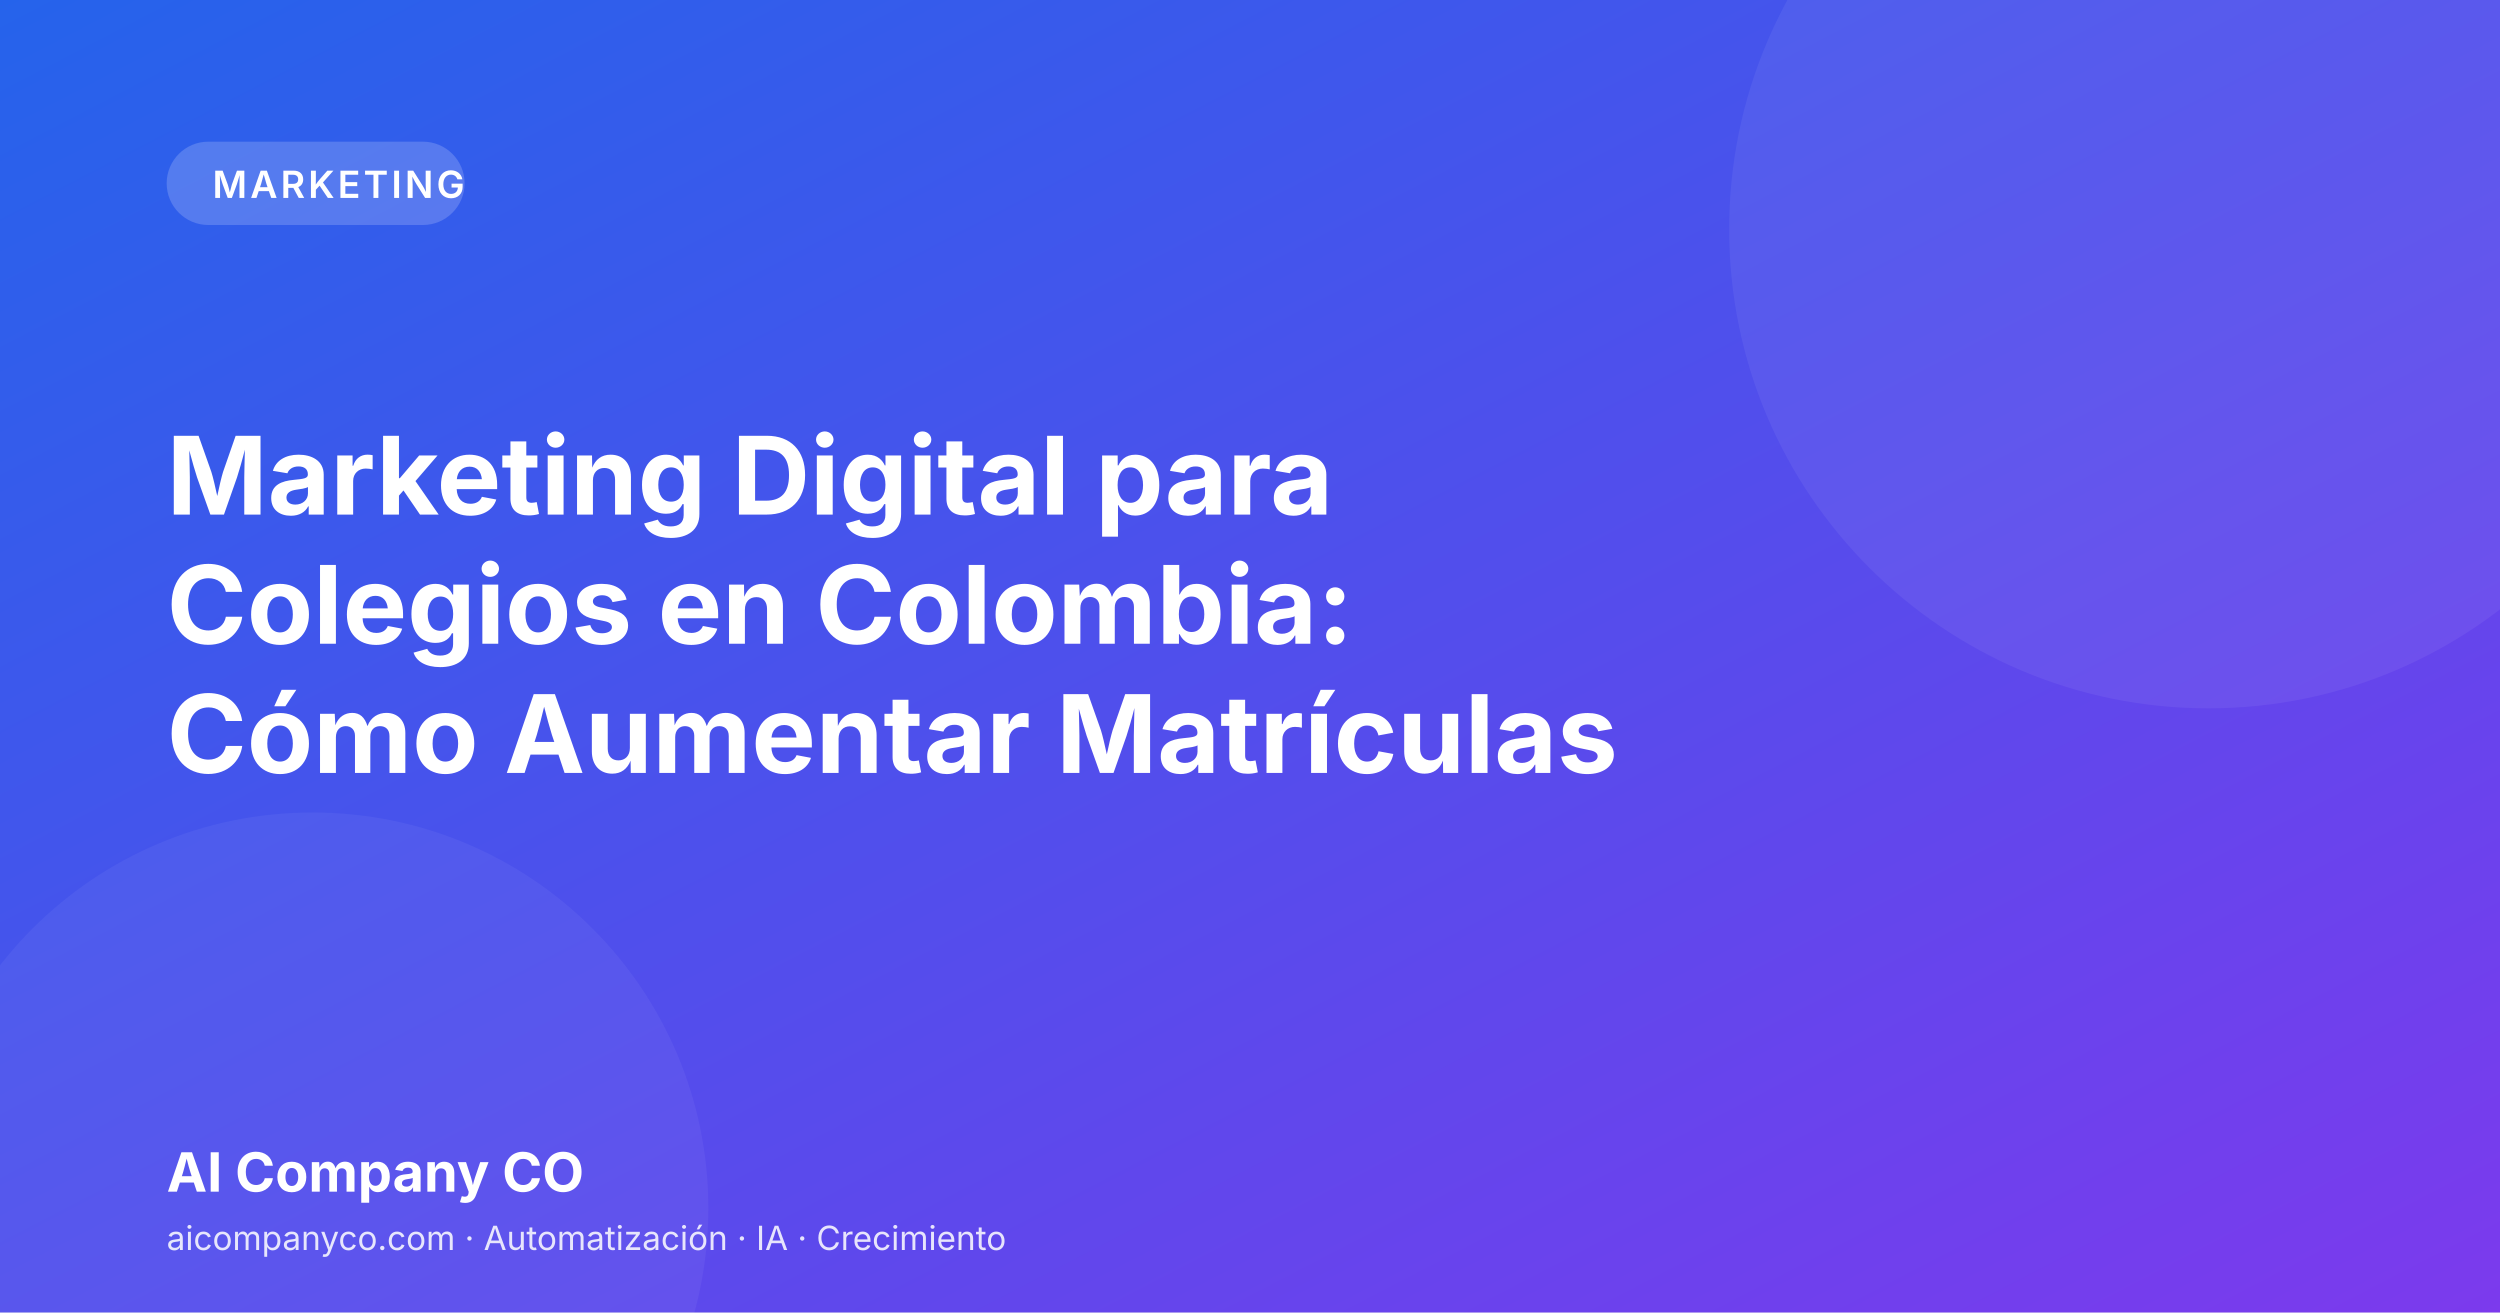
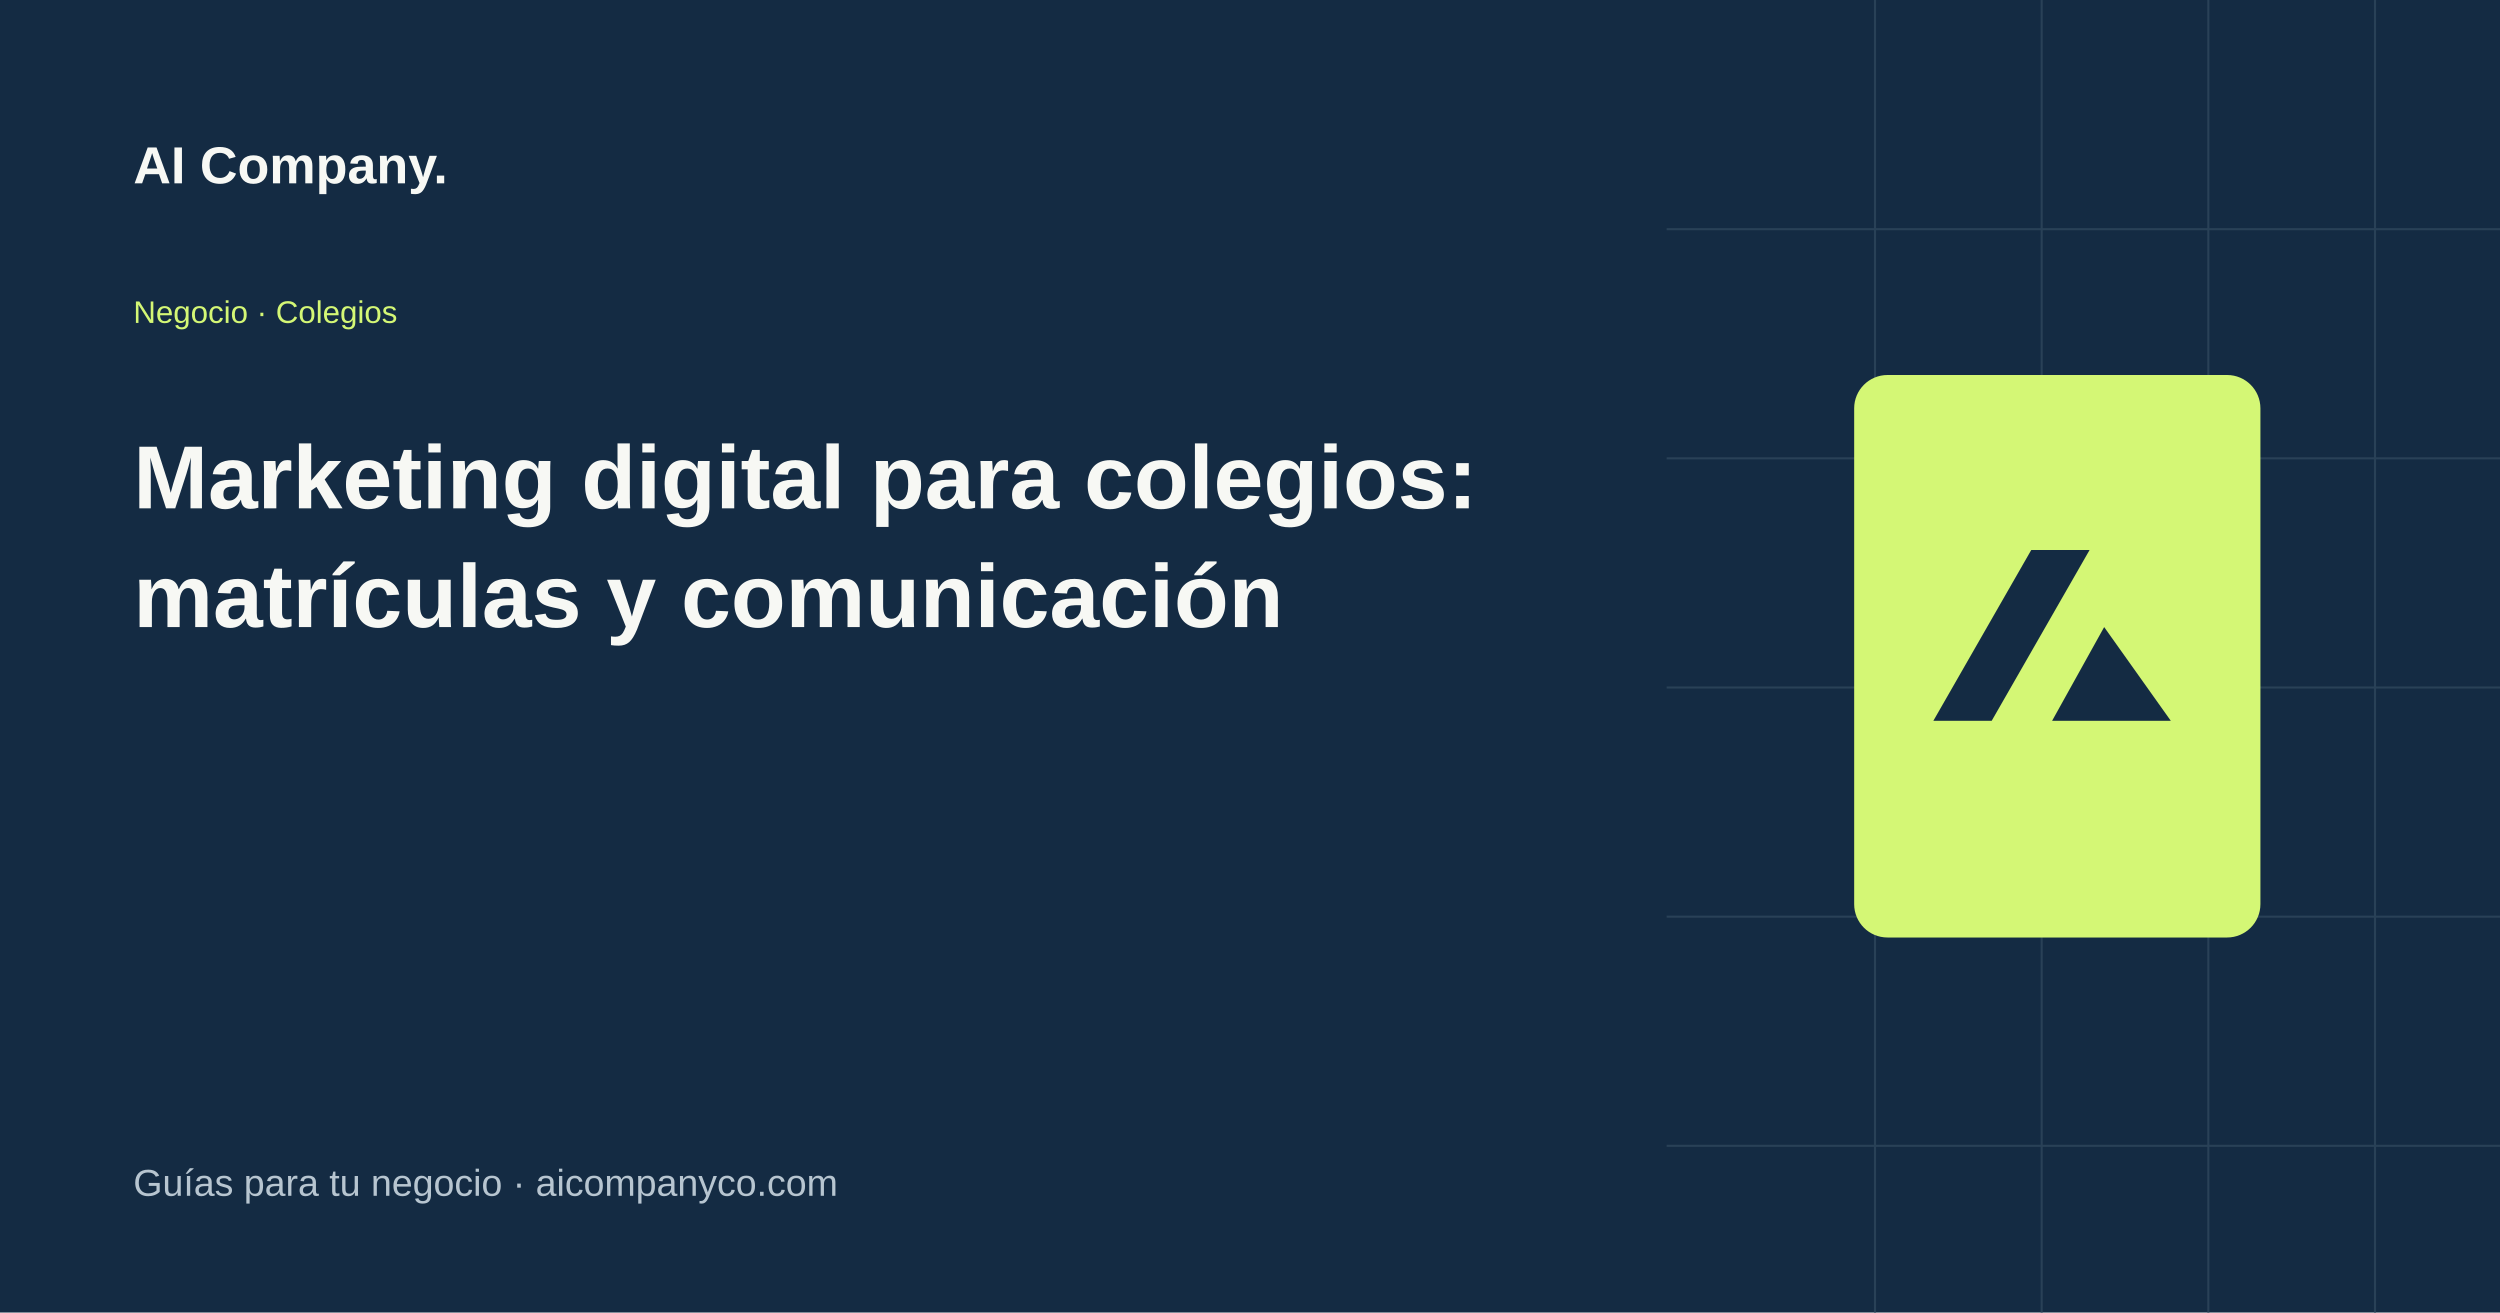
- <svg xmlns="http://www.w3.org/2000/svg" width="1200" height="630" viewBox="0 0 1200 630" role="img" aria-label="Marketing Digital para Colegios en Colombia: Cómo Aumentar Matrículas">
-   <defs>
-     <linearGradient id="bg" x1="0" y1="0" x2="1" y2="1">
-       <stop offset="0" stop-color="#2563EB" />
-       <stop offset="1" stop-color="#7C3AED" />
-     </linearGradient>
-   </defs>
-   <rect width="1200" height="630" fill="url(#bg)" />
-   <circle cx="1060" cy="110" r="230" fill="#ffffff" opacity="0.06" />
-   <circle cx="150" cy="580" r="190" fill="#ffffff" opacity="0.05" />
-   <rect x="80" y="68" width="143" height="40" rx="20" fill="#ffffff" opacity="0.18" />
-   <text x="102" y="95" font-family="Inter, Arial, sans-serif" font-size="18" font-weight="600" fill="#ffffff" letter-spacing="1.5">MARKETING</text>
-   <text font-family="'Space Grotesk', Inter, Arial, sans-serif" font-size="52" font-weight="700" fill="#ffffff">
-     <tspan x="80" y="247">Marketing Digital para</tspan>
-     <tspan x="80" y="309">Colegios en Colombia:</tspan>
-     <tspan x="80" y="371">Cómo Aumentar Matrículas</tspan>
+ <svg xmlns="http://www.w3.org/2000/svg" width="1200" height="630" viewBox="0 0 1200 630">
+   <rect width="1200" height="630" fill="#142b43" />
+   <path d="M900 0v630M980 0v630M1060 0v630M1140 0v630M800 110h400M800 220h400M800 330h400M800 440h400M800 550h400" stroke="#294157" />
+   <rect x="890" y="180" width="195" height="270" rx="16" fill="#d4f775" />
+   <path d="m928 346 47-82h28l-47 82zm57 0 25-45 32 45z" fill="#142b43" />
+   <text x="64" y="88" font-family="Arial,sans-serif" font-size="25" font-weight="700" fill="#f7f8f4">AI Company.</text>
+   <text x="64" y="155" font-family="Arial,sans-serif" font-size="15" fill="#d4f775">Negocio · Colegios</text>
+   <text x="64" y="244" font-family="Arial,sans-serif" font-size="43" font-weight="700" fill="#f7f8f4">
+     <tspan x="64" dy="0">Marketing digital para colegios:</tspan>
+     <tspan x="64" dy="57">matrículas y comunicación</tspan>
  </text>
-   <text x="80" y="572" font-family="Inter, Arial, sans-serif" font-size="26" font-weight="700" fill="#ffffff">AI Company CO</text>
-   <text x="80" y="600" font-family="Inter, Arial, sans-serif" font-size="16" fill="#ffffff" opacity="0.85">aicompanyco.com · Automatización · IA · Crecimiento</text>
+   <text x="64" y="574" font-family="Arial,sans-serif" font-size="18" fill="#b7c5d0">Guías para tu negocio · aicompanyco.com</text>
</svg>
